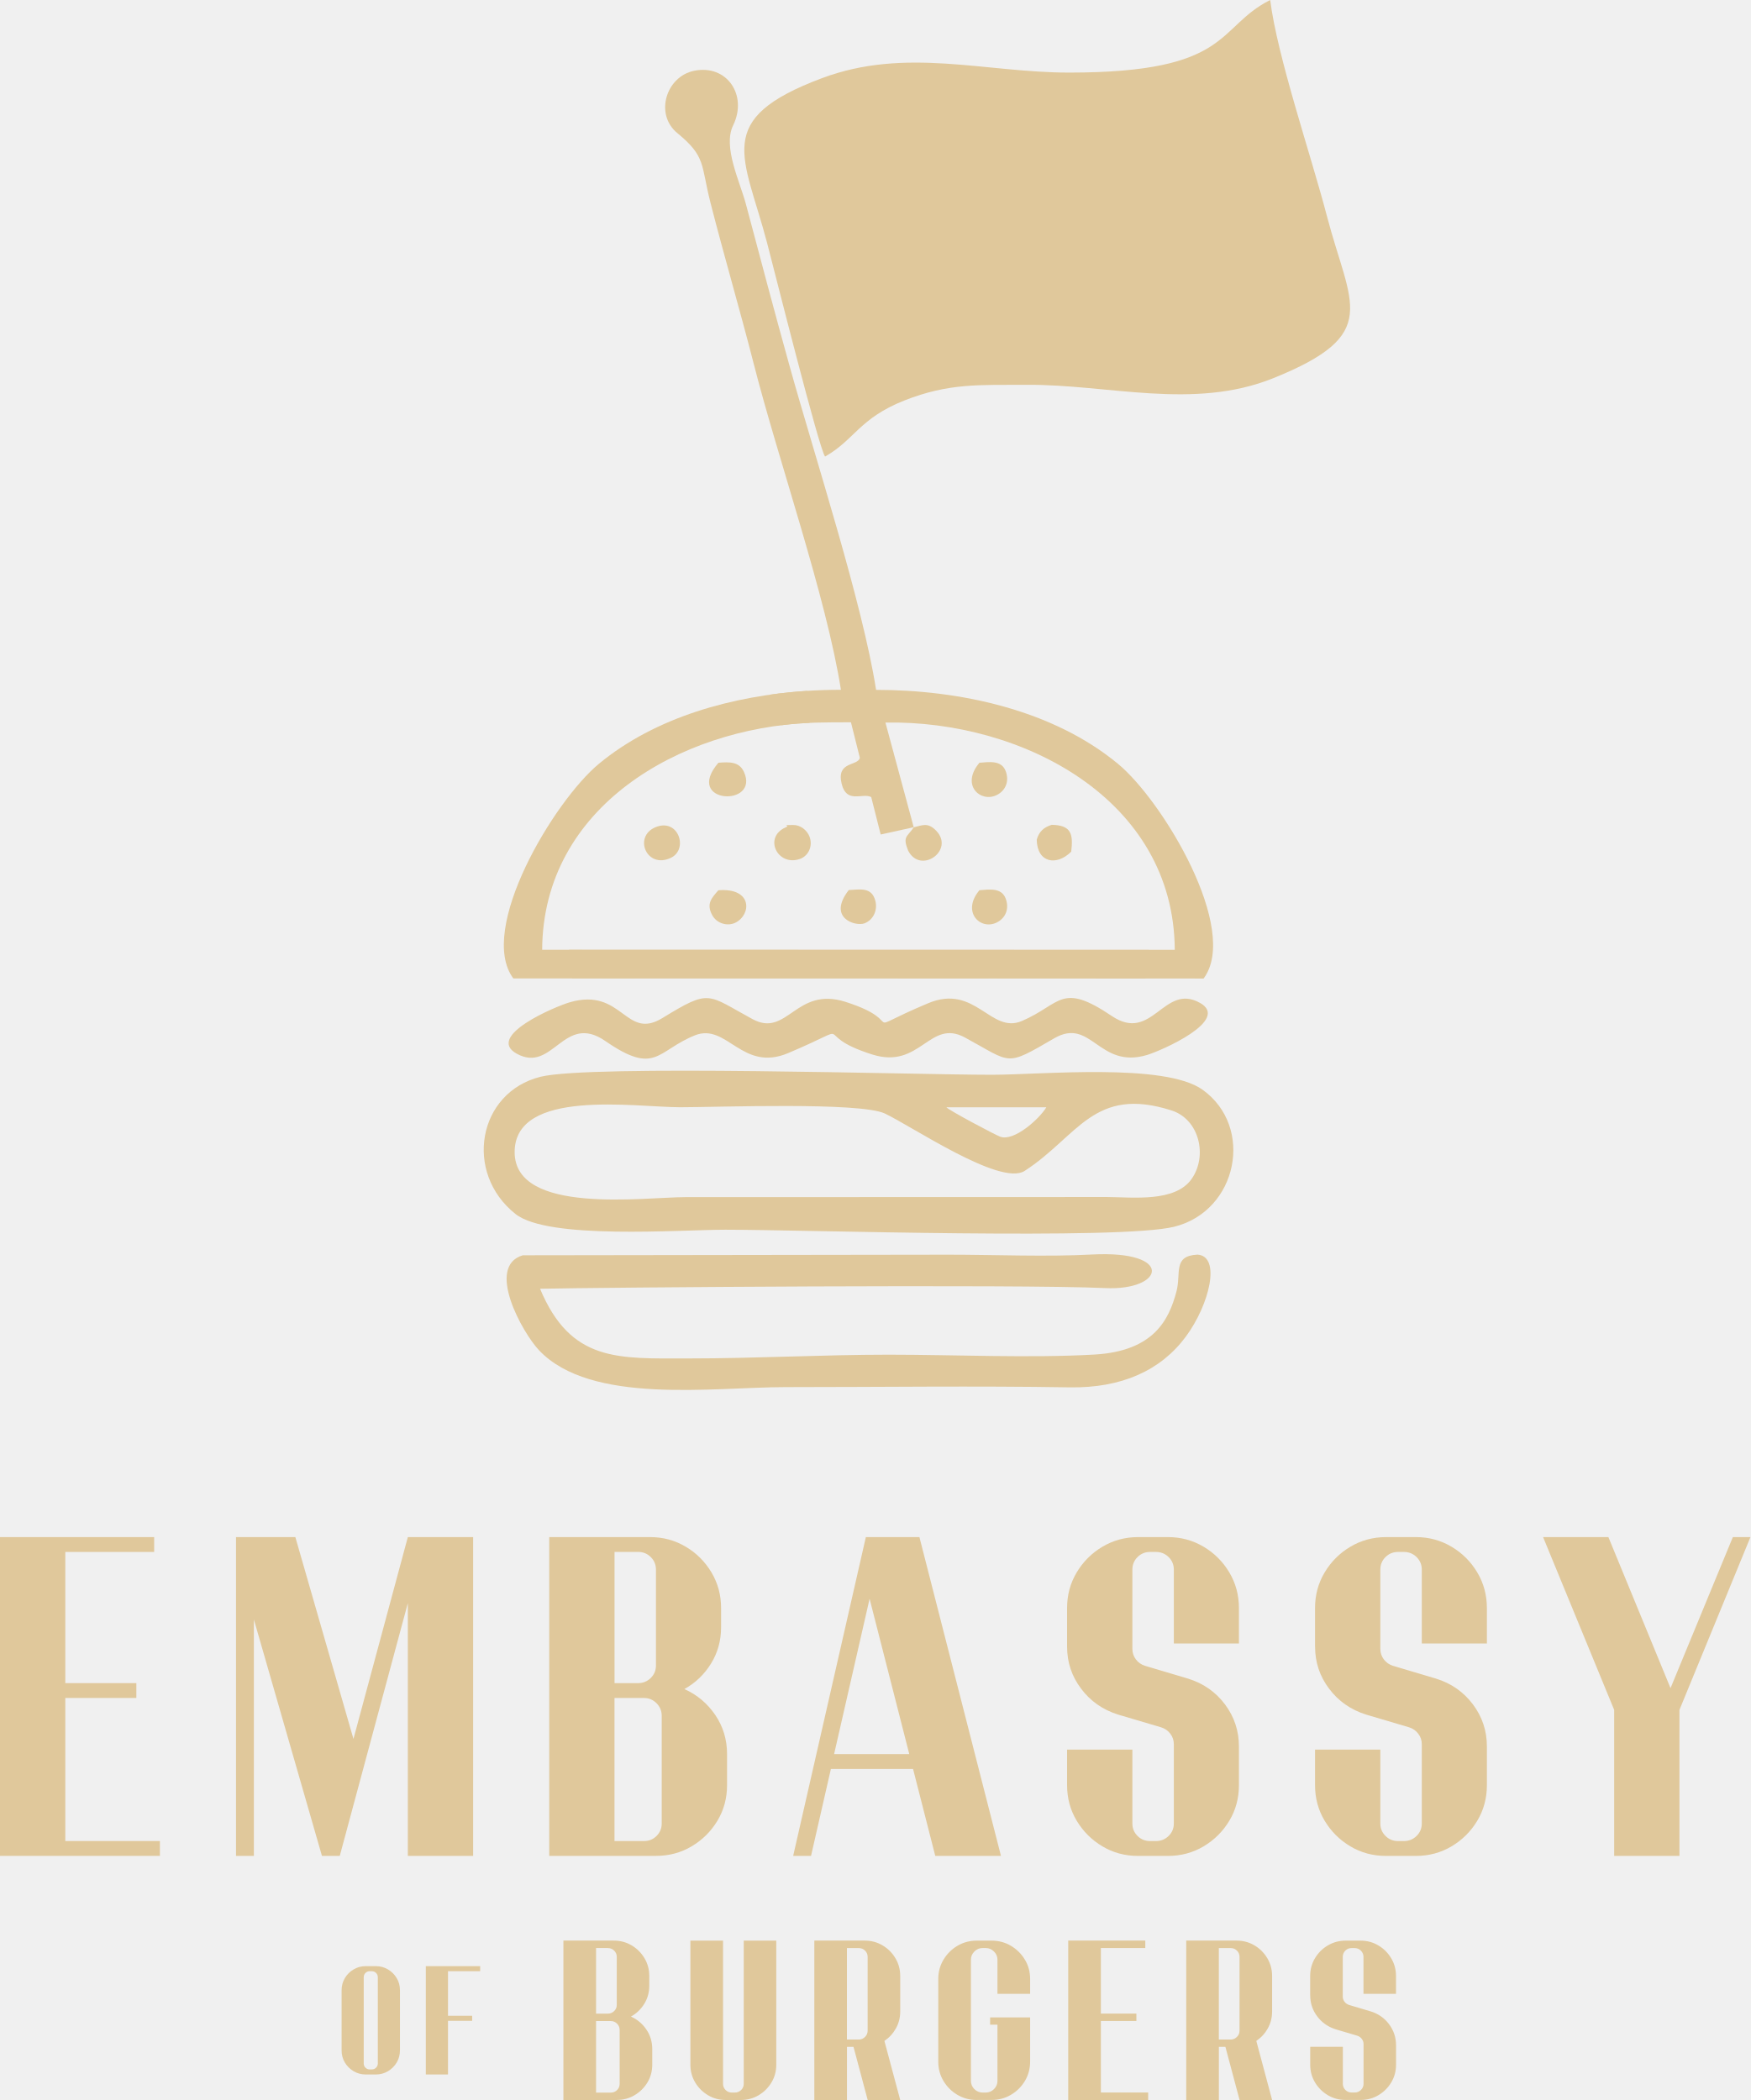
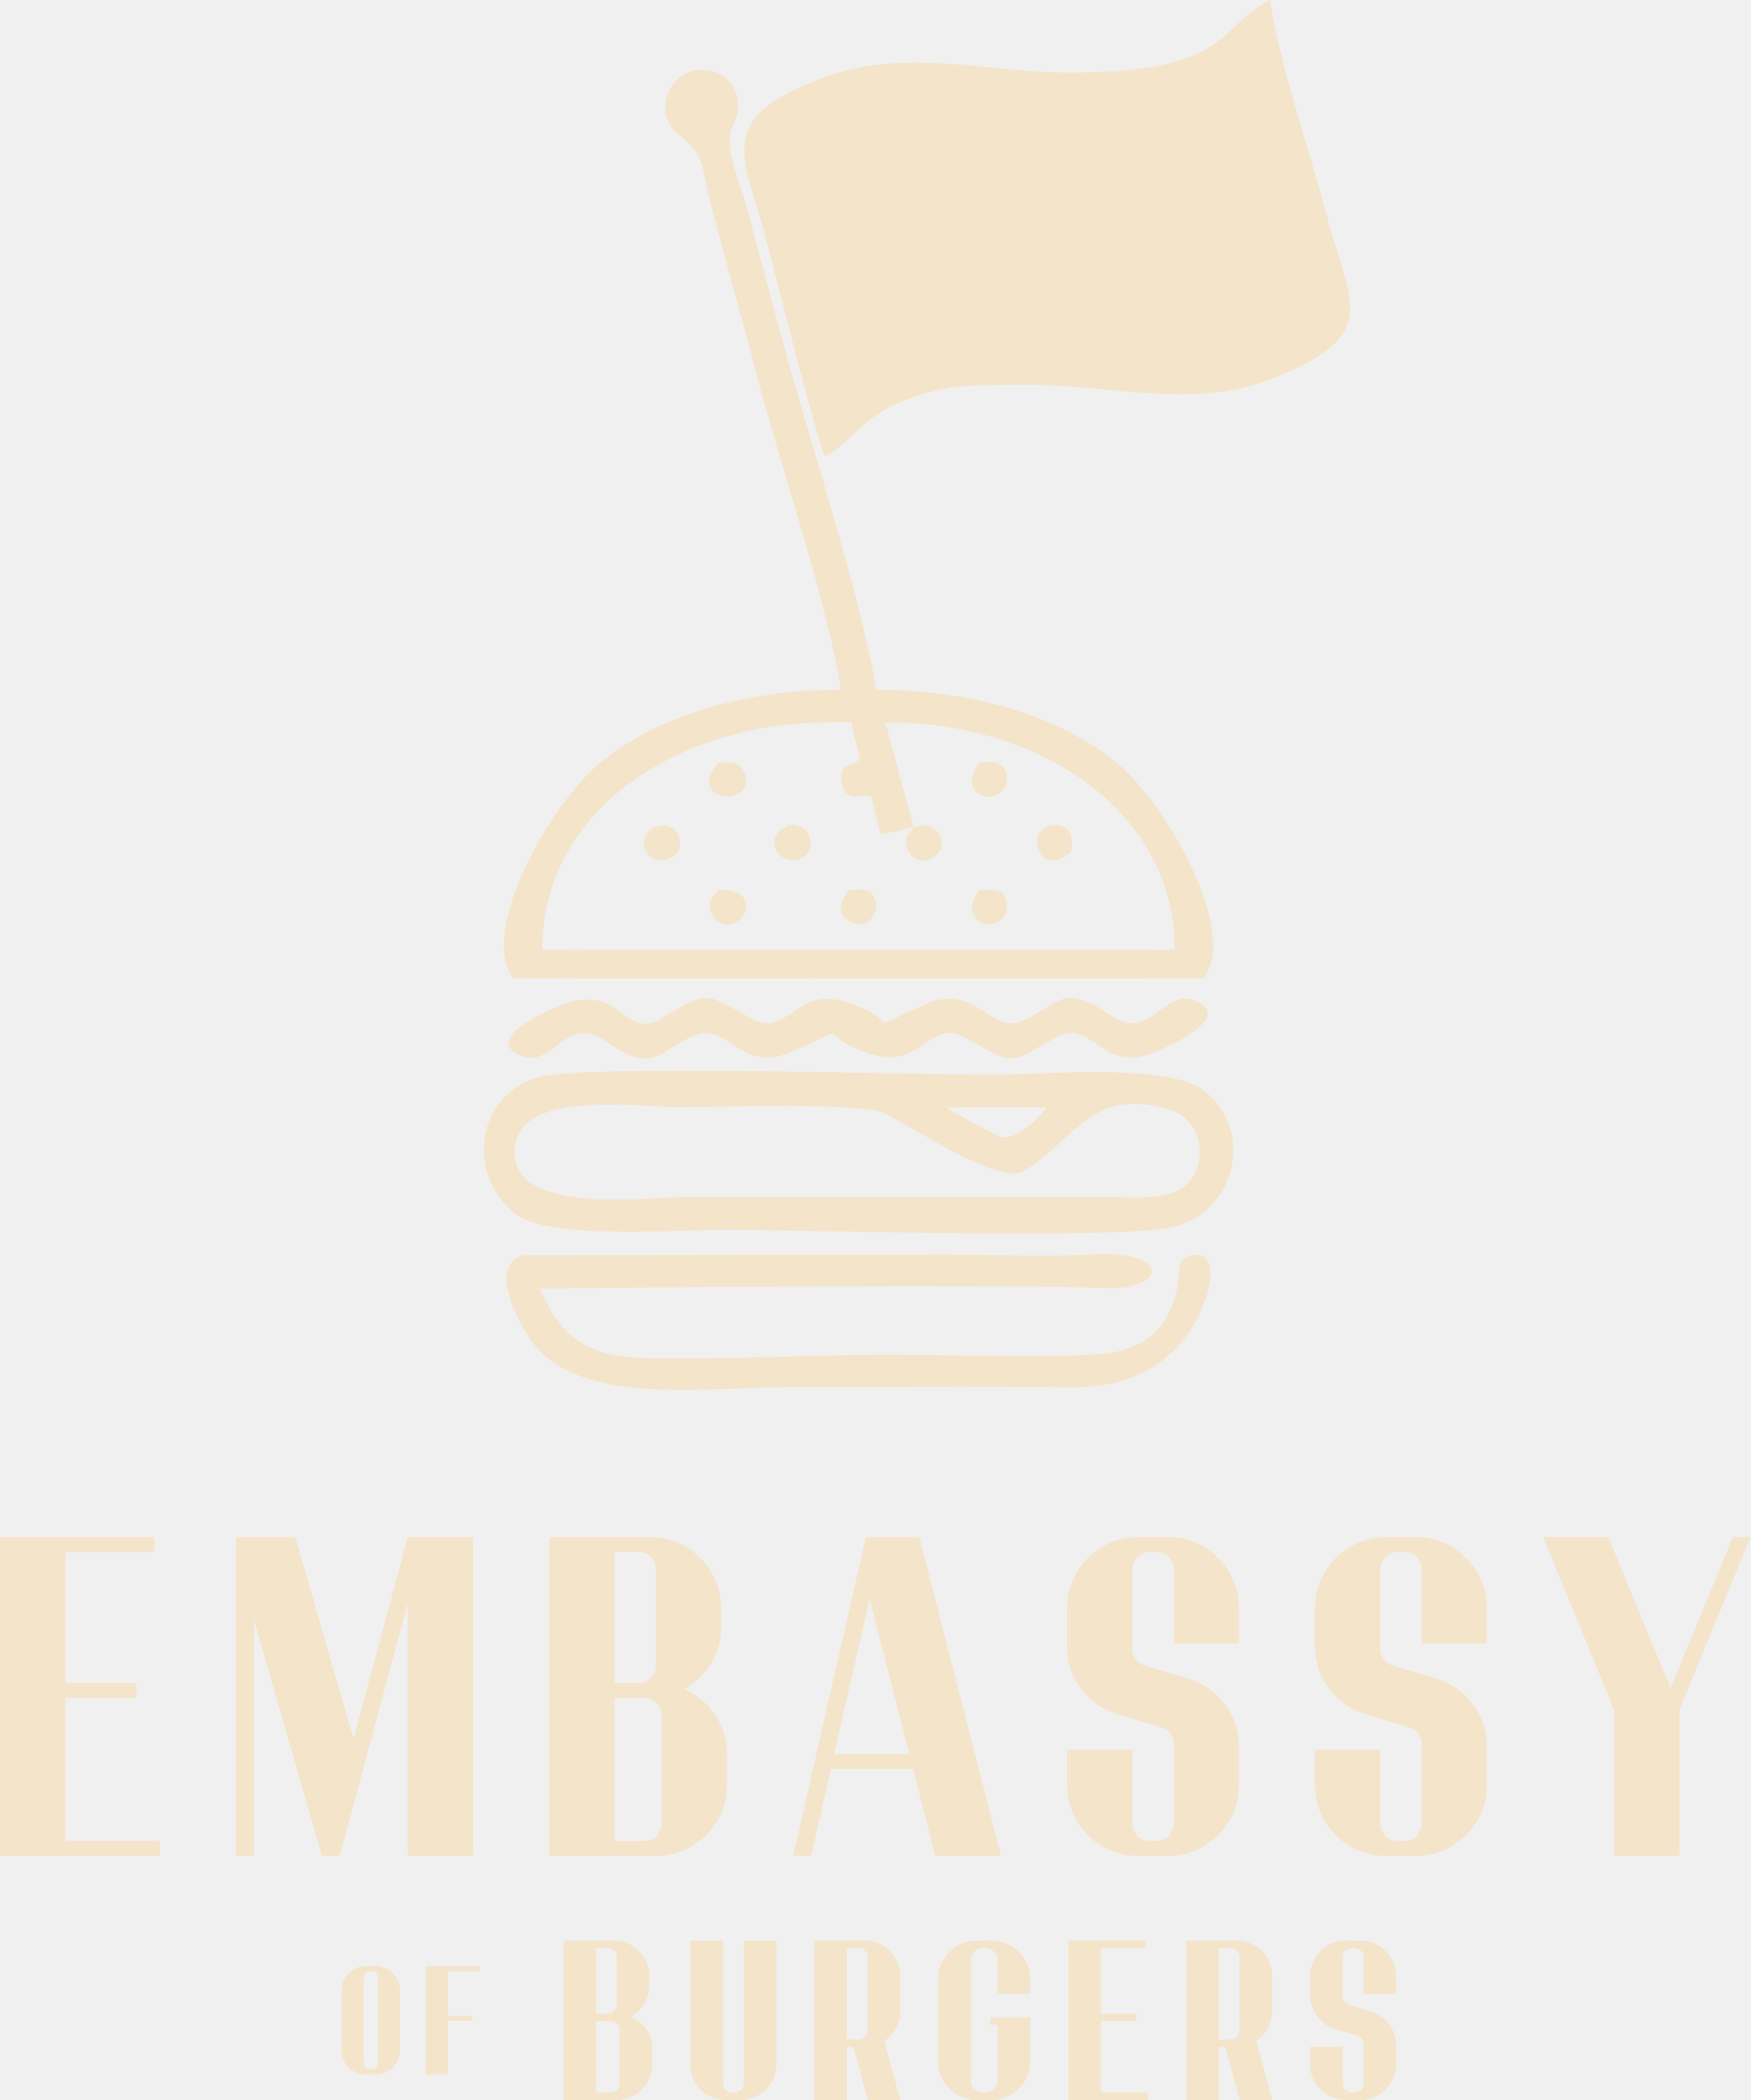
<svg xmlns="http://www.w3.org/2000/svg" width="200" height="240" viewBox="0 0 200 240" fill="none">
  <g clip-path="url(#clip0_183_121)">
-     <path fill-rule="evenodd" clip-rule="evenodd" d="M94.267 52.177C97.622 50.291 98.179 47.81 103.324 45.772C108.447 43.747 111.968 44.011 117.318 43.978C126.677 43.918 136.351 46.904 145.496 43.216C157.945 38.192 154.279 34.934 151.607 24.683C149.816 17.811 145.937 6.493 145.129 0C138.917 3.129 140.782 8.296 122.171 8.296C112.516 8.296 103.487 5.338 93.887 8.943C81.346 13.652 85.03 17.774 87.66 27.817C88.486 30.959 93.576 51.29 94.267 52.172V52.177Z" fill="#E0C89B" />
-     <path fill-rule="evenodd" clip-rule="evenodd" d="M104.401 94.552L101.167 82.577C116.715 82.3 134.128 91.275 134.226 108.55H65.018C64.995 108.606 64.758 111.05 65.403 111.79L137.52 111.831C141.682 106.249 132.885 91.557 127.744 87.3C120.278 81.121 109.658 78.843 100.1 78.843C98.546 68.921 93.084 52.158 90.217 41.839C88.514 35.711 86.867 29.518 85.238 23.371C84.538 20.727 82.561 16.79 83.768 14.322C85.452 10.874 83.048 7.33 79.313 8.088C76.089 8.744 74.78 13.065 77.379 15.2C80.682 17.918 80.056 18.759 81.169 23.135C82.742 29.305 84.552 35.442 86.129 41.617C88.96 52.695 94.402 68.186 96.082 78.834C93.428 78.834 90.713 79.005 88.013 79.384C88.519 80.77 88.909 81.843 89.284 82.878C91.906 82.54 94.606 82.545 97.228 82.55L98.244 86.612C98.007 87.582 95.543 86.968 96.161 89.56C96.722 91.917 98.564 90.563 99.543 91.095L100.624 95.37L104.396 94.542L104.401 94.552Z" fill="#E0C89B" />
-     <path fill-rule="evenodd" clip-rule="evenodd" d="M58.801 131.686C58.782 124.333 72.6 126.542 77.727 126.542C81.99 126.542 98.253 125.922 101.097 127.258C104.187 128.709 114.302 135.605 117.068 133.821C123.155 129.892 124.955 124.06 133.855 126.907C137.042 127.928 137.998 132.106 136.151 134.736C134.263 137.43 129.424 136.82 126.524 136.802L78.316 136.815C73.62 136.815 58.815 138.886 58.801 131.681V131.686ZM108.127 126.542C108.345 126.851 113.639 129.666 114.274 129.906C115.838 130.498 118.757 127.882 119.55 126.546H108.127V126.542ZM61.77 123.057C54.597 124.832 52.95 134.01 58.893 138.738C62.633 141.714 77.611 140.54 82.895 140.54C92.05 140.54 127.994 141.742 134.17 140.198C141.418 138.387 143.343 128.788 137.395 124.536C133.061 121.44 119.021 122.831 113.295 122.831C104.466 122.831 67.477 121.648 61.775 123.057H61.77Z" fill="#E0C89B" />
-     <path fill-rule="evenodd" clip-rule="evenodd" d="M136.801 143.387C133.975 143.535 134.982 145.499 134.411 147.63C133.562 150.782 131.887 154.414 125.034 154.807C117.694 155.228 109.022 154.821 101.533 154.821C94.045 154.821 86.371 155.251 78.627 155.251C70.623 155.251 65.227 155.699 61.705 147.288C67.927 147.14 116.743 146.752 126.231 147.209C133.047 147.542 134.258 142.865 124.747 143.373C119.578 143.651 113.667 143.392 108.414 143.392L59.729 143.461C55.455 144.737 59.696 152.316 61.589 154.317C67.528 160.593 81.485 158.527 89.776 158.527C100.554 158.527 111.444 158.375 122.209 158.555C128.124 158.652 132.616 156.642 135.488 152.76C138.207 149.086 139.543 143.54 136.801 143.383V143.387Z" fill="#E0C89B" />
-     <path fill-rule="evenodd" clip-rule="evenodd" d="M65.111 114.544C63.478 115.011 55.409 118.413 59.042 120.423C63.19 122.711 64.396 115.677 69.161 118.972C74.938 122.965 75.026 120.086 79.388 118.329C83.062 116.85 84.77 122.59 90.064 120.349C98.545 116.758 92.184 118.144 99.65 120.511C105.171 122.262 106.192 116.374 110.247 118.57C115.68 121.509 114.776 121.962 120.445 118.667C124.691 116.199 125.517 122.221 131.052 120.571C132.704 120.076 140.629 116.596 137.112 114.618C132.959 112.289 131.678 119.244 127.034 116.116C121.197 112.178 121.262 114.752 116.761 116.684C113.184 118.218 111.444 112.386 106.048 114.655C97.497 118.251 104.123 116.897 96.606 114.498C90.908 112.682 89.971 118.63 85.981 116.471C80.724 113.625 81.197 112.978 75.68 116.351C71.435 118.949 71.147 112.816 65.12 114.54L65.111 114.544Z" fill="#E0C89B" />
-     <path fill-rule="evenodd" clip-rule="evenodd" d="M82.083 87.171C78.051 91.89 86.876 92.287 84.993 88.202C84.445 87.014 83.304 87.079 82.083 87.171Z" fill="#E0C89B" />
-     <path fill-rule="evenodd" clip-rule="evenodd" d="M89.776 94.552C87.201 95.665 88.806 99.048 91.382 98.17C92.365 97.838 92.913 96.687 92.486 95.596C92.198 94.861 91.433 94.27 90.625 94.284C89.048 94.307 90.398 94.284 89.776 94.552Z" fill="#E0C89B" />
-     <path fill-rule="evenodd" clip-rule="evenodd" d="M118.455 95.98C118.511 98.646 120.752 98.979 122.394 97.334C122.635 95.309 122.403 94.311 120.172 94.265C119.295 94.533 118.715 95.009 118.45 95.98H118.455Z" fill="#E0C89B" />
-     <path fill-rule="evenodd" clip-rule="evenodd" d="M111.908 87.171C109.732 89.745 112.043 91.76 113.871 90.868C114.947 90.341 115.332 89.223 114.901 88.114C114.414 86.861 113.059 87.083 111.908 87.171Z" fill="#E0C89B" />
-     <path fill-rule="evenodd" clip-rule="evenodd" d="M111.908 101.738C109.83 104.201 111.996 106.35 113.871 105.435C114.947 104.908 115.332 103.79 114.901 102.681C114.414 101.428 113.059 101.65 111.908 101.738Z" fill="#E0C89B" />
-     <path fill-rule="evenodd" clip-rule="evenodd" d="M104.401 94.552C103.672 95.652 103.102 95.55 103.751 97.195C105.171 100.01 109.18 97.144 106.92 94.894C105.997 93.974 105.417 94.307 104.396 94.552H104.401Z" fill="#E0C89B" />
-     <path fill-rule="evenodd" clip-rule="evenodd" d="M82.083 101.738C81.346 102.598 80.645 103.259 81.387 104.608C81.902 105.542 83.132 105.907 84.046 105.44C85.86 104.516 85.995 101.438 82.079 101.743L82.083 101.738Z" fill="#E0C89B" />
-     <path fill-rule="evenodd" clip-rule="evenodd" d="M96.977 101.72C94.476 104.941 97.775 105.902 98.763 105.528C99.817 105.13 100.29 103.975 100.016 102.949C99.594 101.359 98.323 101.655 96.977 101.72Z" fill="#E0C89B" />
-     <path fill-rule="evenodd" clip-rule="evenodd" d="M74.864 94.552C72.344 95.633 73.885 99.335 76.636 98.046C78.71 97.075 77.513 93.415 74.864 94.552Z" fill="#E0C89B" />
-     <path fill-rule="evenodd" clip-rule="evenodd" d="M92.5 82.61C77.648 83.28 62.035 92.195 61.946 108.546L131.275 108.564C131.298 108.62 131.535 111.06 130.89 111.799L58.652 111.822C54.49 106.239 63.287 91.548 68.428 87.291C74.906 81.93 83.758 79.504 92.231 78.959C92.337 80.331 92.435 81.671 92.5 82.605V82.61Z" fill="#E0C89B" />
-     <path fill-rule="evenodd" clip-rule="evenodd" d="M18.272 212.1H0V175.668H17.613V177.365H7.461V192.357H15.581V194.053H7.461V210.404H18.272V212.1Z" fill="#E0C89B" />
-     <path fill-rule="evenodd" clip-rule="evenodd" d="M29.008 185.087V212.1H26.967V175.668H33.745L40.385 198.734L46.598 175.668H54.059V212.1H46.598V183.215L38.822 212.1H36.785L29.008 185.087ZM72.906 177.365H70.215V192.357H72.906C73.472 192.357 73.95 192.163 74.353 191.77C74.748 191.377 74.947 190.906 74.947 190.351V179.375C74.947 178.82 74.748 178.34 74.353 177.947C73.95 177.554 73.472 177.36 72.906 177.36V177.365ZM75.606 208.403V196.091C75.606 195.536 75.411 195.056 75.017 194.658C74.623 194.261 74.149 194.057 73.583 194.057H70.21V210.408H73.583C74.149 210.408 74.623 210.214 75.017 209.821C75.411 209.429 75.606 208.957 75.606 208.403ZM74.952 212.1H62.754V175.668H74.27C75.773 175.668 77.123 176.038 78.358 176.773C79.582 177.499 80.557 178.478 81.29 179.703C82.023 180.937 82.389 182.291 82.389 183.779V185.97C82.389 187.495 82.009 188.877 81.243 190.115C80.478 191.359 79.462 192.334 78.195 193.036C79.652 193.683 80.817 194.672 81.726 195.999C82.621 197.325 83.072 198.813 83.072 200.468V204.012C83.072 205.5 82.71 206.854 81.972 208.084C81.239 209.304 80.26 210.274 79.03 211.005C77.805 211.735 76.455 212.1 74.952 212.1ZM103.891 200.468L99.357 182.716L95.302 200.468H103.891ZM92.667 212.1H90.625L98.93 175.668H105.05L114.367 212.1H106.86L104.322 202.164H94.936L92.667 212.1ZM121.921 188.179V183.779C121.921 182.291 122.283 180.937 123.021 179.703C123.754 178.478 124.733 177.499 125.953 176.773C127.182 176.043 128.537 175.668 130.041 175.668H133.437C134.94 175.668 136.29 176.038 137.525 176.773C138.75 177.499 139.724 178.478 140.457 179.703C141.19 180.937 141.557 182.291 141.557 183.779V187.828H134.119V179.38C134.119 178.825 133.92 178.344 133.525 177.951C133.121 177.559 132.644 177.365 132.078 177.365H131.405C130.839 177.365 130.365 177.559 129.971 177.951C129.577 178.344 129.382 178.82 129.382 179.38V188.438C129.382 188.886 129.512 189.283 129.776 189.639C130.041 189.995 130.393 190.24 130.829 190.379L135.752 191.844C137.492 192.384 138.893 193.364 139.961 194.783C141.023 196.202 141.557 197.806 141.557 199.594V204.017C141.557 205.505 141.195 206.859 140.457 208.088C139.724 209.308 138.745 210.279 137.525 211.009C136.295 211.739 134.94 212.105 133.437 212.105H130.041C128.537 212.105 127.187 211.744 125.953 211.009C124.728 210.279 123.754 209.304 123.021 208.088C122.287 206.864 121.921 205.505 121.921 204.017V199.955H129.382V208.403C129.382 208.957 129.577 209.429 129.971 209.821C130.365 210.214 130.839 210.408 131.405 210.408H132.078C132.644 210.408 133.121 210.214 133.525 209.821C133.92 209.429 134.119 208.957 134.119 208.403V199.344C134.119 198.892 133.989 198.49 133.711 198.134C133.442 197.778 133.084 197.533 132.648 197.403L127.749 195.952C125.99 195.398 124.584 194.409 123.522 192.99C122.454 191.58 121.921 189.977 121.921 188.179ZM150.252 188.179V183.779C150.252 182.291 150.614 180.937 151.351 179.703C152.084 178.478 153.063 177.499 154.284 176.773C155.513 176.043 156.868 175.668 158.371 175.668H161.768C163.271 175.668 164.621 176.038 165.855 176.773C167.08 177.499 168.055 178.478 168.788 179.703C169.521 180.937 169.888 182.291 169.888 183.779V187.828H162.45V179.38C162.45 178.825 162.25 178.344 161.856 177.951C161.452 177.559 160.974 177.365 160.408 177.365H159.736C159.169 177.365 158.696 177.559 158.302 177.951C157.907 178.344 157.713 178.82 157.713 179.38V188.438C157.713 188.886 157.843 189.283 158.107 189.639C158.371 189.995 158.724 190.24 159.16 190.379L164.083 191.844C165.823 192.384 167.224 193.364 168.291 194.783C169.354 196.202 169.888 197.806 169.888 199.594V204.017C169.888 205.505 169.526 206.859 168.788 208.088C168.055 209.308 167.076 210.279 165.855 211.009C164.626 211.739 163.271 212.105 161.768 212.105H158.371C156.868 212.105 155.518 211.744 154.284 211.009C153.059 210.279 152.084 209.304 151.351 208.088C150.618 206.864 150.252 205.505 150.252 204.017V199.955H157.713V208.403C157.713 208.957 157.907 209.429 158.302 209.821C158.696 210.214 159.169 210.408 159.736 210.408H160.408C160.974 210.408 161.452 210.214 161.856 209.821C162.25 209.429 162.45 208.957 162.45 208.403V199.344C162.45 198.892 162.32 198.49 162.042 198.134C161.772 197.778 161.415 197.533 160.984 197.403L156.084 195.952C154.326 195.398 152.92 194.409 151.857 192.99C150.79 191.58 150.256 189.977 150.256 188.179H150.252ZM197.986 175.668H200L191.89 195.412V212.1H184.429V195.412L176.309 175.668H183.77L190.869 192.93L197.991 175.668H197.986Z" fill="#E0C89B" />
-     <path fill-rule="evenodd" clip-rule="evenodd" d="M69.449 222.632H68.103V230.128H69.449C69.732 230.128 69.973 230.031 70.173 229.837C70.372 229.639 70.47 229.407 70.47 229.13V223.64C70.47 223.363 70.368 223.122 70.173 222.928C69.973 222.729 69.732 222.637 69.449 222.637V222.632ZM70.799 238.151V231.996C70.799 231.718 70.702 231.478 70.507 231.279C70.307 231.08 70.075 230.979 69.792 230.979H68.103V239.154H69.792C70.075 239.154 70.312 239.057 70.507 238.863C70.706 238.664 70.799 238.433 70.799 238.156V238.151ZM70.47 240H64.373V221.782H70.131C70.883 221.782 71.56 221.967 72.173 222.332C72.785 222.692 73.272 223.182 73.639 223.797C74.005 224.412 74.186 225.091 74.186 225.835V226.93C74.186 227.693 73.996 228.381 73.616 229.005C73.231 229.625 72.725 230.115 72.089 230.466C72.817 230.789 73.402 231.284 73.852 231.945C74.302 232.606 74.525 233.35 74.525 234.182V235.956C74.525 236.7 74.344 237.38 73.978 237.99C73.611 238.6 73.124 239.085 72.507 239.45C71.894 239.815 71.217 239.995 70.465 239.995L70.47 240ZM82.937 240C82.185 240 81.508 239.82 80.895 239.455C80.283 239.09 79.796 238.604 79.429 237.994C79.063 237.38 78.882 236.705 78.882 235.961V221.787H82.612V238.151C82.612 238.429 82.71 238.664 82.904 238.858C83.104 239.057 83.336 239.15 83.619 239.15H83.958C84.241 239.15 84.482 239.053 84.682 238.858C84.881 238.66 84.978 238.429 84.978 238.151V221.787H88.695V235.961C88.695 236.705 88.514 237.384 88.147 237.994C87.781 238.604 87.294 239.09 86.681 239.455C86.064 239.82 85.387 240 84.64 240H82.942H82.937ZM96.768 233.091H98.114C98.397 233.091 98.638 232.989 98.838 232.79C99.037 232.592 99.135 232.356 99.135 232.074V223.64C99.135 223.363 99.033 223.122 98.838 222.928C98.638 222.729 98.397 222.637 98.114 222.637H96.768V233.095V233.091ZM102.856 229.884C102.856 230.586 102.693 231.224 102.369 231.806C102.044 232.393 101.608 232.869 101.051 233.248L102.856 240H99.139L97.52 233.927H96.773V240H93.043V221.782H98.801C99.552 221.782 100.23 221.967 100.842 222.332C101.455 222.692 101.942 223.182 102.308 223.797C102.675 224.412 102.856 225.091 102.856 225.835V229.879V229.884ZM111.602 240C110.795 240 110.052 239.801 109.389 239.408C108.725 239.016 108.192 238.484 107.797 237.823C107.398 237.162 107.203 236.423 107.203 235.619V226.168C107.203 225.364 107.403 224.629 107.797 223.968C108.192 223.307 108.725 222.776 109.389 222.378C110.052 221.985 110.795 221.787 111.602 221.787H113.3C114.107 221.787 114.85 221.985 115.509 222.378C116.172 222.776 116.71 223.302 117.105 223.968C117.504 224.629 117.699 225.364 117.699 226.168V227.864H113.968V223.977C113.968 223.607 113.838 223.293 113.569 223.03C113.305 222.762 112.989 222.632 112.618 222.632H112.279C111.913 222.632 111.593 222.762 111.328 223.03C111.064 223.293 110.934 223.607 110.934 223.977V237.809C110.934 238.175 111.064 238.493 111.328 238.757C111.597 239.02 111.913 239.15 112.279 239.15H112.618C112.989 239.15 113.305 239.02 113.569 238.757C113.838 238.489 113.968 238.175 113.968 237.809V231.395H113.128V230.558H117.699V235.614C117.699 236.418 117.499 237.158 117.105 237.819C116.71 238.48 116.177 239.011 115.509 239.404C114.845 239.801 114.107 239.995 113.3 239.995H111.602V240ZM131.187 240H122.051V221.782H130.857V222.628H125.781V230.124H129.841V230.97H125.781V239.145H131.187V239.991V240ZM139.26 233.091H140.606C140.889 233.091 141.13 232.989 141.329 232.79C141.529 232.592 141.626 232.356 141.626 232.074V223.64C141.626 223.363 141.524 223.122 141.329 222.928C141.13 222.729 140.889 222.637 140.606 222.637H139.26V233.095V233.091ZM145.347 229.884C145.347 230.586 145.185 231.224 144.86 231.806C144.535 232.393 144.099 232.869 143.543 233.248L145.347 240H141.631L140.012 233.927H139.265V240H135.534V221.782H141.292C142.044 221.782 142.721 221.967 143.334 222.332C143.946 222.692 144.433 223.182 144.8 223.797C145.166 224.412 145.347 225.091 145.347 225.835V229.879V229.884ZM149.695 228.04V225.84C149.695 225.096 149.876 224.416 150.242 223.802C150.609 223.187 151.096 222.697 151.709 222.337C152.326 221.971 153.003 221.787 153.75 221.787H155.448C156.2 221.787 156.877 221.971 157.49 222.337C158.102 222.697 158.589 223.187 158.956 223.802C159.323 224.416 159.504 225.096 159.504 225.84V227.864H155.787V223.64C155.787 223.363 155.685 223.122 155.49 222.928C155.291 222.729 155.049 222.637 154.766 222.637H154.428C154.145 222.637 153.908 222.734 153.713 222.928C153.518 223.122 153.421 223.363 153.421 223.64V228.169C153.421 228.391 153.486 228.594 153.62 228.77C153.75 228.945 153.931 229.07 154.145 229.139L156.604 229.87C157.476 230.138 158.177 230.628 158.71 231.339C159.239 232.046 159.508 232.851 159.508 233.742V235.956C159.508 236.7 159.327 237.38 158.961 237.99C158.594 238.6 158.107 239.085 157.494 239.45C156.877 239.815 156.2 239.995 155.453 239.995H153.755C153.003 239.995 152.326 239.815 151.713 239.45C151.101 239.085 150.614 238.6 150.247 237.99C149.881 237.375 149.7 236.7 149.7 235.956V233.923H153.43V238.147C153.43 238.424 153.527 238.66 153.722 238.854C153.922 239.053 154.154 239.145 154.437 239.145H154.776C155.059 239.145 155.3 239.048 155.499 238.854C155.699 238.655 155.796 238.424 155.796 238.147V233.618C155.796 233.391 155.731 233.188 155.592 233.012C155.458 232.837 155.277 232.712 155.063 232.647L152.613 231.922C151.736 231.644 151.031 231.15 150.502 230.443C149.969 229.736 149.7 228.936 149.7 228.04H149.695Z" fill="#E0C89B" />
-     <path fill-rule="evenodd" clip-rule="evenodd" d="M41.559 225.964V235.827C41.559 236.016 41.624 236.173 41.758 236.307C41.893 236.441 42.051 236.506 42.246 236.506H42.473C42.663 236.506 42.83 236.441 42.965 236.307C43.099 236.173 43.169 236.016 43.169 235.827V225.964C43.169 225.775 43.099 225.613 42.965 225.479C42.83 225.345 42.663 225.28 42.473 225.28H42.246C42.055 225.28 41.893 225.345 41.758 225.479C41.624 225.613 41.559 225.775 41.559 225.964ZM41.786 237.084C41.276 237.084 40.817 236.959 40.399 236.709C39.981 236.46 39.652 236.132 39.401 235.716C39.151 235.3 39.03 234.838 39.03 234.334V227.457C39.03 226.953 39.156 226.491 39.401 226.071C39.652 225.655 39.981 225.322 40.399 225.077C40.817 224.828 41.276 224.703 41.786 224.703H42.942C43.452 224.703 43.911 224.828 44.329 225.077C44.746 225.322 45.076 225.655 45.327 226.071C45.577 226.491 45.698 226.949 45.698 227.457V234.334C45.698 234.838 45.572 235.3 45.327 235.716C45.076 236.132 44.746 236.46 44.329 236.709C43.911 236.959 43.452 237.084 42.942 237.084H41.786ZM51.187 230.951V237.084H48.653V224.703H54.861V225.28H51.187V230.373H53.947V230.951H51.187Z" fill="#E0C89B" />
+     <path fill-rule="evenodd" clip-rule="evenodd" d="M94.267 52.177C97.622 50.291 98.179 47.81 103.324 45.772C108.447 43.747 111.968 44.011 117.318 43.978C126.677 43.918 136.351 46.904 145.496 43.216C157.945 38.192 154.279 34.934 151.607 24.683C149.816 17.811 145.937 6.493 145.129 0C138.917 3.129 140.782 8.296 122.171 8.296C112.516 8.296 103.487 5.338 93.887 8.943C81.346 13.652 85.03 17.774 87.66 27.817C88.486 30.959 93.576 51.29 94.267 52.172V52.177Z" fill="#F4E4CA" />
+     <path fill-rule="evenodd" clip-rule="evenodd" d="M104.401 94.552L101.167 82.577C116.715 82.3 134.128 91.275 134.226 108.55H65.018C64.995 108.606 64.758 111.05 65.403 111.79L137.52 111.831C141.682 106.249 132.885 91.557 127.744 87.3C120.278 81.121 109.658 78.843 100.1 78.843C98.546 68.921 93.084 52.158 90.217 41.839C88.514 35.711 86.867 29.518 85.238 23.371C84.538 20.727 82.561 16.79 83.768 14.322C85.452 10.874 83.048 7.33 79.313 8.088C76.089 8.744 74.78 13.065 77.379 15.2C80.682 17.918 80.056 18.759 81.169 23.135C82.742 29.305 84.552 35.442 86.129 41.617C88.96 52.695 94.402 68.186 96.082 78.834C93.428 78.834 90.713 79.005 88.013 79.384C88.519 80.77 88.909 81.843 89.284 82.878C91.906 82.54 94.606 82.545 97.228 82.55L98.244 86.612C98.007 87.582 95.543 86.968 96.161 89.56C96.722 91.917 98.564 90.563 99.543 91.095L100.624 95.37L104.396 94.542L104.401 94.552Z" fill="#F4E4CA" />
+     <path fill-rule="evenodd" clip-rule="evenodd" d="M58.801 131.686C58.782 124.333 72.6 126.542 77.727 126.542C81.99 126.542 98.253 125.922 101.097 127.258C104.187 128.709 114.302 135.605 117.068 133.821C123.155 129.892 124.955 124.06 133.855 126.907C137.042 127.928 137.998 132.106 136.151 134.736C134.263 137.43 129.424 136.82 126.524 136.802L78.316 136.815C73.62 136.815 58.815 138.886 58.801 131.681V131.686ZM108.127 126.542C108.345 126.851 113.639 129.666 114.274 129.906C115.838 130.498 118.757 127.882 119.55 126.546H108.127V126.542ZM61.77 123.057C54.597 124.832 52.95 134.01 58.893 138.738C62.633 141.714 77.611 140.54 82.895 140.54C92.05 140.54 127.994 141.742 134.17 140.198C141.418 138.387 143.343 128.788 137.395 124.536C133.061 121.44 119.021 122.831 113.295 122.831C104.466 122.831 67.477 121.648 61.775 123.057H61.77Z" fill="#F4E4CA" />
+     <path fill-rule="evenodd" clip-rule="evenodd" d="M136.801 143.387C133.975 143.535 134.982 145.499 134.411 147.63C133.562 150.782 131.887 154.414 125.034 154.807C117.694 155.228 109.022 154.821 101.533 154.821C94.045 154.821 86.371 155.251 78.627 155.251C70.623 155.251 65.227 155.699 61.705 147.288C67.927 147.14 116.743 146.752 126.231 147.209C133.047 147.542 134.258 142.865 124.747 143.373C119.578 143.651 113.667 143.392 108.414 143.392L59.729 143.461C55.455 144.737 59.696 152.316 61.589 154.317C67.528 160.593 81.485 158.527 89.776 158.527C100.554 158.527 111.444 158.375 122.209 158.555C128.124 158.652 132.616 156.642 135.488 152.76C138.207 149.086 139.543 143.54 136.801 143.383V143.387Z" fill="#F4E4CA" />
+     <path fill-rule="evenodd" clip-rule="evenodd" d="M65.111 114.544C63.478 115.011 55.409 118.413 59.042 120.423C63.19 122.711 64.396 115.677 69.161 118.972C74.938 122.965 75.026 120.086 79.388 118.329C83.062 116.85 84.77 122.59 90.064 120.349C98.545 116.758 92.184 118.144 99.65 120.511C105.171 122.262 106.192 116.374 110.247 118.57C115.68 121.509 114.776 121.962 120.445 118.667C124.691 116.199 125.517 122.221 131.052 120.571C132.704 120.076 140.629 116.596 137.112 114.618C132.959 112.289 131.678 119.244 127.034 116.116C121.197 112.178 121.262 114.752 116.761 116.684C113.184 118.218 111.444 112.386 106.048 114.655C97.497 118.251 104.123 116.897 96.606 114.498C90.908 112.682 89.971 118.63 85.981 116.471C80.724 113.625 81.197 112.978 75.68 116.351C71.435 118.949 71.147 112.816 65.12 114.54L65.111 114.544Z" fill="#F4E4CA" />
+     <path fill-rule="evenodd" clip-rule="evenodd" d="M82.083 87.171C78.051 91.89 86.876 92.287 84.993 88.202C84.445 87.014 83.304 87.079 82.083 87.171Z" fill="#F4E4CA" />
+     <path fill-rule="evenodd" clip-rule="evenodd" d="M89.776 94.552C87.201 95.665 88.806 99.048 91.382 98.17C92.365 97.838 92.913 96.687 92.486 95.596C92.198 94.861 91.433 94.27 90.625 94.284C89.048 94.307 90.398 94.284 89.776 94.552Z" fill="#F4E4CA" />
+     <path fill-rule="evenodd" clip-rule="evenodd" d="M118.455 95.98C118.511 98.646 120.752 98.979 122.394 97.334C122.635 95.309 122.403 94.311 120.172 94.265C119.295 94.533 118.715 95.009 118.45 95.98H118.455Z" fill="#F4E4CA" />
+     <path fill-rule="evenodd" clip-rule="evenodd" d="M111.908 87.171C109.732 89.745 112.043 91.76 113.871 90.868C114.947 90.341 115.332 89.223 114.901 88.114C114.414 86.861 113.059 87.083 111.908 87.171Z" fill="#F4E4CA" />
+     <path fill-rule="evenodd" clip-rule="evenodd" d="M111.908 101.738C109.83 104.201 111.996 106.35 113.871 105.435C114.947 104.908 115.332 103.79 114.901 102.681C114.414 101.428 113.059 101.65 111.908 101.738Z" fill="#F4E4CA" />
+     <path fill-rule="evenodd" clip-rule="evenodd" d="M104.401 94.552C103.672 95.652 103.102 95.55 103.751 97.195C105.171 100.01 109.18 97.144 106.92 94.894C105.997 93.974 105.417 94.307 104.396 94.552H104.401Z" fill="#F4E4CA" />
+     <path fill-rule="evenodd" clip-rule="evenodd" d="M82.083 101.738C81.346 102.598 80.645 103.259 81.387 104.608C81.902 105.542 83.132 105.907 84.046 105.44C85.86 104.516 85.995 101.438 82.079 101.743L82.083 101.738Z" fill="#F4E4CA" />
+     <path fill-rule="evenodd" clip-rule="evenodd" d="M96.977 101.72C94.476 104.941 97.775 105.902 98.763 105.528C99.817 105.13 100.29 103.975 100.016 102.949C99.594 101.359 98.323 101.655 96.977 101.72Z" fill="#F4E4CA" />
+     <path fill-rule="evenodd" clip-rule="evenodd" d="M74.864 94.552C72.344 95.633 73.885 99.335 76.636 98.046C78.71 97.075 77.513 93.415 74.864 94.552Z" fill="#F4E4CA" />
+     <path fill-rule="evenodd" clip-rule="evenodd" d="M92.5 82.61C77.648 83.28 62.035 92.195 61.946 108.546L131.275 108.564C131.298 108.62 131.535 111.06 130.89 111.799L58.652 111.822C54.49 106.239 63.287 91.548 68.428 87.291C74.906 81.93 83.758 79.504 92.231 78.959C92.337 80.331 92.435 81.671 92.5 82.605V82.61Z" fill="#F4E4CA" />
+     <path fill-rule="evenodd" clip-rule="evenodd" d="M18.272 212.1H0V175.668H17.613V177.365H7.461V192.357H15.581V194.053H7.461V210.404H18.272V212.1Z" fill="#F4E4CA" />
+     <path fill-rule="evenodd" clip-rule="evenodd" d="M29.008 185.087V212.1H26.967V175.668H33.745L40.385 198.734L46.598 175.668H54.059V212.1H46.598V183.215L38.822 212.1H36.785L29.008 185.087ZM72.906 177.365H70.215V192.357H72.906C73.472 192.357 73.95 192.163 74.353 191.77C74.748 191.377 74.947 190.906 74.947 190.351V179.375C74.947 178.82 74.748 178.34 74.353 177.947C73.95 177.554 73.472 177.36 72.906 177.36V177.365ZM75.606 208.403V196.091C75.606 195.536 75.411 195.056 75.017 194.658C74.623 194.261 74.149 194.057 73.583 194.057H70.21V210.408H73.583C74.149 210.408 74.623 210.214 75.017 209.821C75.411 209.429 75.606 208.957 75.606 208.403ZM74.952 212.1H62.754V175.668H74.27C75.773 175.668 77.123 176.038 78.358 176.773C79.582 177.499 80.557 178.478 81.29 179.703C82.023 180.937 82.389 182.291 82.389 183.779V185.97C82.389 187.495 82.009 188.877 81.243 190.115C80.478 191.359 79.462 192.334 78.195 193.036C79.652 193.683 80.817 194.672 81.726 195.999C82.621 197.325 83.072 198.813 83.072 200.468V204.012C83.072 205.5 82.71 206.854 81.972 208.084C81.239 209.304 80.26 210.274 79.03 211.005C77.805 211.735 76.455 212.1 74.952 212.1ZM103.891 200.468L99.357 182.716L95.302 200.468H103.891ZM92.667 212.1H90.625L98.93 175.668H105.05L114.367 212.1H106.86L104.322 202.164H94.936L92.667 212.1ZM121.921 188.179V183.779C121.921 182.291 122.283 180.937 123.021 179.703C123.754 178.478 124.733 177.499 125.953 176.773C127.182 176.043 128.537 175.668 130.041 175.668H133.437C134.94 175.668 136.29 176.038 137.525 176.773C138.75 177.499 139.724 178.478 140.457 179.703C141.19 180.937 141.557 182.291 141.557 183.779V187.828H134.119V179.38C134.119 178.825 133.92 178.344 133.525 177.951C133.121 177.559 132.644 177.365 132.078 177.365H131.405C130.839 177.365 130.365 177.559 129.971 177.951C129.577 178.344 129.382 178.82 129.382 179.38V188.438C129.382 188.886 129.512 189.283 129.776 189.639C130.041 189.995 130.393 190.24 130.829 190.379L135.752 191.844C137.492 192.384 138.893 193.364 139.961 194.783C141.023 196.202 141.557 197.806 141.557 199.594V204.017C141.557 205.505 141.195 206.859 140.457 208.088C139.724 209.308 138.745 210.279 137.525 211.009C136.295 211.739 134.94 212.105 133.437 212.105H130.041C128.537 212.105 127.187 211.744 125.953 211.009C124.728 210.279 123.754 209.304 123.021 208.088C122.287 206.864 121.921 205.505 121.921 204.017V199.955H129.382V208.403C129.382 208.957 129.577 209.429 129.971 209.821C130.365 210.214 130.839 210.408 131.405 210.408H132.078C132.644 210.408 133.121 210.214 133.525 209.821C133.92 209.429 134.119 208.957 134.119 208.403V199.344C134.119 198.892 133.989 198.49 133.711 198.134C133.442 197.778 133.084 197.533 132.648 197.403L127.749 195.952C125.99 195.398 124.584 194.409 123.522 192.99C122.454 191.58 121.921 189.977 121.921 188.179ZM150.252 188.179V183.779C150.252 182.291 150.614 180.937 151.351 179.703C152.084 178.478 153.063 177.499 154.284 176.773C155.513 176.043 156.868 175.668 158.371 175.668H161.768C163.271 175.668 164.621 176.038 165.855 176.773C167.08 177.499 168.055 178.478 168.788 179.703C169.521 180.937 169.888 182.291 169.888 183.779V187.828H162.45V179.38C162.45 178.825 162.25 178.344 161.856 177.951C161.452 177.559 160.974 177.365 160.408 177.365H159.736C159.169 177.365 158.696 177.559 158.302 177.951C157.907 178.344 157.713 178.82 157.713 179.38V188.438C157.713 188.886 157.843 189.283 158.107 189.639C158.371 189.995 158.724 190.24 159.16 190.379L164.083 191.844C165.823 192.384 167.224 193.364 168.291 194.783C169.354 196.202 169.888 197.806 169.888 199.594V204.017C169.888 205.505 169.526 206.859 168.788 208.088C168.055 209.308 167.076 210.279 165.855 211.009C164.626 211.739 163.271 212.105 161.768 212.105H158.371C156.868 212.105 155.518 211.744 154.284 211.009C153.059 210.279 152.084 209.304 151.351 208.088C150.618 206.864 150.252 205.505 150.252 204.017V199.955H157.713V208.403C157.713 208.957 157.907 209.429 158.302 209.821C158.696 210.214 159.169 210.408 159.736 210.408H160.408C160.974 210.408 161.452 210.214 161.856 209.821C162.25 209.429 162.45 208.957 162.45 208.403V199.344C162.45 198.892 162.32 198.49 162.042 198.134C161.772 197.778 161.415 197.533 160.984 197.403L156.084 195.952C154.326 195.398 152.92 194.409 151.857 192.99C150.79 191.58 150.256 189.977 150.256 188.179H150.252ZM197.986 175.668H200L191.89 195.412V212.1H184.429V195.412L176.309 175.668H183.77L190.869 192.93L197.991 175.668H197.986Z" fill="#F4E4CA" />
+     <path fill-rule="evenodd" clip-rule="evenodd" d="M69.449 222.632H68.103V230.128H69.449C69.732 230.128 69.973 230.031 70.173 229.837C70.372 229.639 70.47 229.407 70.47 229.13V223.64C70.47 223.363 70.368 223.122 70.173 222.928C69.973 222.729 69.732 222.637 69.449 222.637V222.632ZM70.799 238.151V231.996C70.799 231.718 70.702 231.478 70.507 231.279C70.307 231.08 70.075 230.979 69.792 230.979H68.103V239.154H69.792C70.075 239.154 70.312 239.057 70.507 238.863C70.706 238.664 70.799 238.433 70.799 238.156V238.151ZM70.47 240H64.373V221.782H70.131C70.883 221.782 71.56 221.967 72.173 222.332C72.785 222.692 73.272 223.182 73.639 223.797C74.005 224.412 74.186 225.091 74.186 225.835V226.93C74.186 227.693 73.996 228.381 73.616 229.005C73.231 229.625 72.725 230.115 72.089 230.466C72.817 230.789 73.402 231.284 73.852 231.945C74.302 232.606 74.525 233.35 74.525 234.182V235.956C74.525 236.7 74.344 237.38 73.978 237.99C73.611 238.6 73.124 239.085 72.507 239.45C71.894 239.815 71.217 239.995 70.465 239.995L70.47 240ZM82.937 240C82.185 240 81.508 239.82 80.895 239.455C80.283 239.09 79.796 238.604 79.429 237.994C79.063 237.38 78.882 236.705 78.882 235.961V221.787H82.612V238.151C82.612 238.429 82.71 238.664 82.904 238.858C83.104 239.057 83.336 239.15 83.619 239.15H83.958C84.241 239.15 84.482 239.053 84.682 238.858C84.881 238.66 84.978 238.429 84.978 238.151V221.787H88.695V235.961C88.695 236.705 88.514 237.384 88.147 237.994C87.781 238.604 87.294 239.09 86.681 239.455C86.064 239.82 85.387 240 84.64 240H82.942H82.937ZM96.768 233.091H98.114C98.397 233.091 98.638 232.989 98.838 232.79C99.037 232.592 99.135 232.356 99.135 232.074V223.64C99.135 223.363 99.033 223.122 98.838 222.928C98.638 222.729 98.397 222.637 98.114 222.637H96.768V233.095V233.091ZM102.856 229.884C102.856 230.586 102.693 231.224 102.369 231.806C102.044 232.393 101.608 232.869 101.051 233.248L102.856 240H99.139L97.52 233.927H96.773V240H93.043V221.782H98.801C99.552 221.782 100.23 221.967 100.842 222.332C101.455 222.692 101.942 223.182 102.308 223.797C102.675 224.412 102.856 225.091 102.856 225.835V229.879V229.884ZM111.602 240C110.795 240 110.052 239.801 109.389 239.408C108.725 239.016 108.192 238.484 107.797 237.823C107.398 237.162 107.203 236.423 107.203 235.619V226.168C107.203 225.364 107.403 224.629 107.797 223.968C108.192 223.307 108.725 222.776 109.389 222.378C110.052 221.985 110.795 221.787 111.602 221.787H113.3C114.107 221.787 114.85 221.985 115.509 222.378C116.172 222.776 116.71 223.302 117.105 223.968C117.504 224.629 117.699 225.364 117.699 226.168V227.864H113.968V223.977C113.968 223.607 113.838 223.293 113.569 223.03C113.305 222.762 112.989 222.632 112.618 222.632H112.279C111.913 222.632 111.593 222.762 111.328 223.03C111.064 223.293 110.934 223.607 110.934 223.977V237.809C110.934 238.175 111.064 238.493 111.328 238.757C111.597 239.02 111.913 239.15 112.279 239.15H112.618C112.989 239.15 113.305 239.02 113.569 238.757C113.838 238.489 113.968 238.175 113.968 237.809V231.395H113.128V230.558H117.699V235.614C117.699 236.418 117.499 237.158 117.105 237.819C116.71 238.48 116.177 239.011 115.509 239.404C114.845 239.801 114.107 239.995 113.3 239.995H111.602V240ZM131.187 240H122.051V221.782H130.857V222.628H125.781V230.124H129.841V230.97H125.781V239.145H131.187V239.991V240ZM139.26 233.091H140.606C140.889 233.091 141.13 232.989 141.329 232.79C141.529 232.592 141.626 232.356 141.626 232.074V223.64C141.626 223.363 141.524 223.122 141.329 222.928C141.13 222.729 140.889 222.637 140.606 222.637H139.26V233.095V233.091ZM145.347 229.884C145.347 230.586 145.185 231.224 144.86 231.806C144.535 232.393 144.099 232.869 143.543 233.248L145.347 240H141.631L140.012 233.927H139.265V240H135.534V221.782H141.292C142.044 221.782 142.721 221.967 143.334 222.332C143.946 222.692 144.433 223.182 144.8 223.797C145.166 224.412 145.347 225.091 145.347 225.835V229.879V229.884ZM149.695 228.04V225.84C149.695 225.096 149.876 224.416 150.242 223.802C150.609 223.187 151.096 222.697 151.709 222.337C152.326 221.971 153.003 221.787 153.75 221.787H155.448C156.2 221.787 156.877 221.971 157.49 222.337C158.102 222.697 158.589 223.187 158.956 223.802C159.323 224.416 159.504 225.096 159.504 225.84V227.864H155.787V223.64C155.787 223.363 155.685 223.122 155.49 222.928C155.291 222.729 155.049 222.637 154.766 222.637H154.428C154.145 222.637 153.908 222.734 153.713 222.928C153.518 223.122 153.421 223.363 153.421 223.64V228.169C153.421 228.391 153.486 228.594 153.62 228.77C153.75 228.945 153.931 229.07 154.145 229.139L156.604 229.87C157.476 230.138 158.177 230.628 158.71 231.339C159.239 232.046 159.508 232.851 159.508 233.742V235.956C159.508 236.7 159.327 237.38 158.961 237.99C158.594 238.6 158.107 239.085 157.494 239.45C156.877 239.815 156.2 239.995 155.453 239.995H153.755C153.003 239.995 152.326 239.815 151.713 239.45C151.101 239.085 150.614 238.6 150.247 237.99C149.881 237.375 149.7 236.7 149.7 235.956V233.923H153.43V238.147C153.43 238.424 153.527 238.66 153.722 238.854C153.922 239.053 154.154 239.145 154.437 239.145H154.776C155.059 239.145 155.3 239.048 155.499 238.854C155.699 238.655 155.796 238.424 155.796 238.147V233.618C155.796 233.391 155.731 233.188 155.592 233.012C155.458 232.837 155.277 232.712 155.063 232.647L152.613 231.922C151.736 231.644 151.031 231.15 150.502 230.443C149.969 229.736 149.7 228.936 149.7 228.04H149.695Z" fill="#F4E4CA" />
+     <path fill-rule="evenodd" clip-rule="evenodd" d="M41.559 225.964V235.827C41.559 236.016 41.624 236.173 41.758 236.307C41.893 236.441 42.051 236.506 42.246 236.506H42.473C42.663 236.506 42.83 236.441 42.965 236.307C43.099 236.173 43.169 236.016 43.169 235.827V225.964C43.169 225.775 43.099 225.613 42.965 225.479C42.83 225.345 42.663 225.28 42.473 225.28H42.246C42.055 225.28 41.893 225.345 41.758 225.479C41.624 225.613 41.559 225.775 41.559 225.964ZM41.786 237.084C41.276 237.084 40.817 236.959 40.399 236.709C39.981 236.46 39.652 236.132 39.401 235.716C39.151 235.3 39.03 234.838 39.03 234.334V227.457C39.03 226.953 39.156 226.491 39.401 226.071C39.652 225.655 39.981 225.322 40.399 225.077C40.817 224.828 41.276 224.703 41.786 224.703H42.942C43.452 224.703 43.911 224.828 44.329 225.077C44.746 225.322 45.076 225.655 45.327 226.071C45.577 226.491 45.698 226.949 45.698 227.457V234.334C45.698 234.838 45.572 235.3 45.327 235.716C45.076 236.132 44.746 236.46 44.329 236.709C43.911 236.959 43.452 237.084 42.942 237.084H41.786ZM51.187 230.951V237.084H48.653V224.703H54.861V225.28H51.187V230.373H53.947V230.951H51.187Z" fill="#F4E4CA" />
  </g>
  <defs>
    <clipPath id="clip0_183_121">
      <rect width="200" height="240" fill="white" />
    </clipPath>
  </defs>
</svg>
